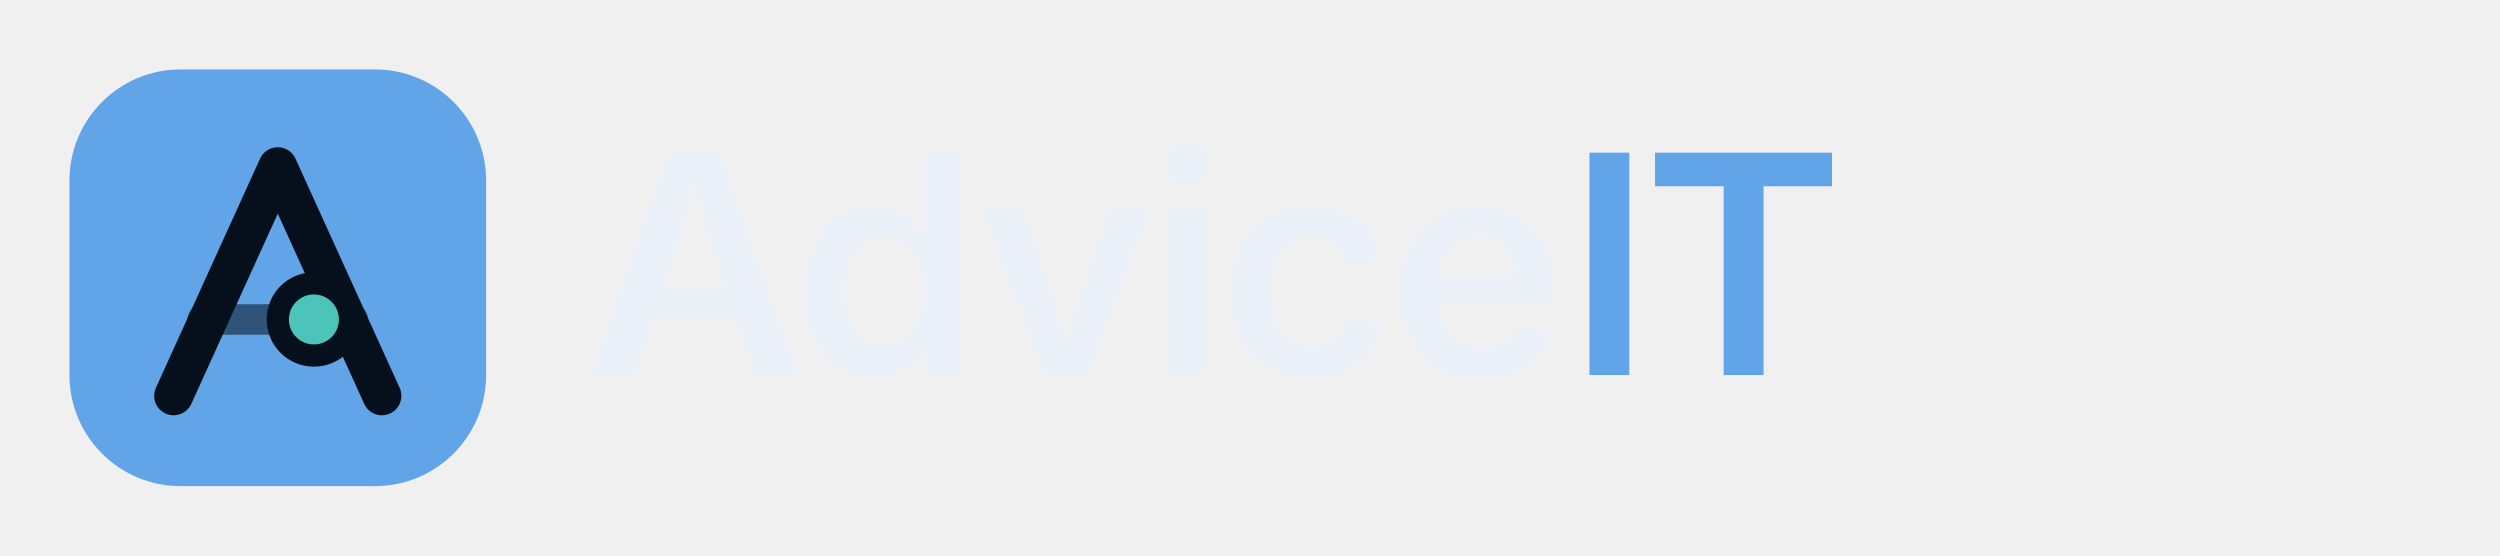
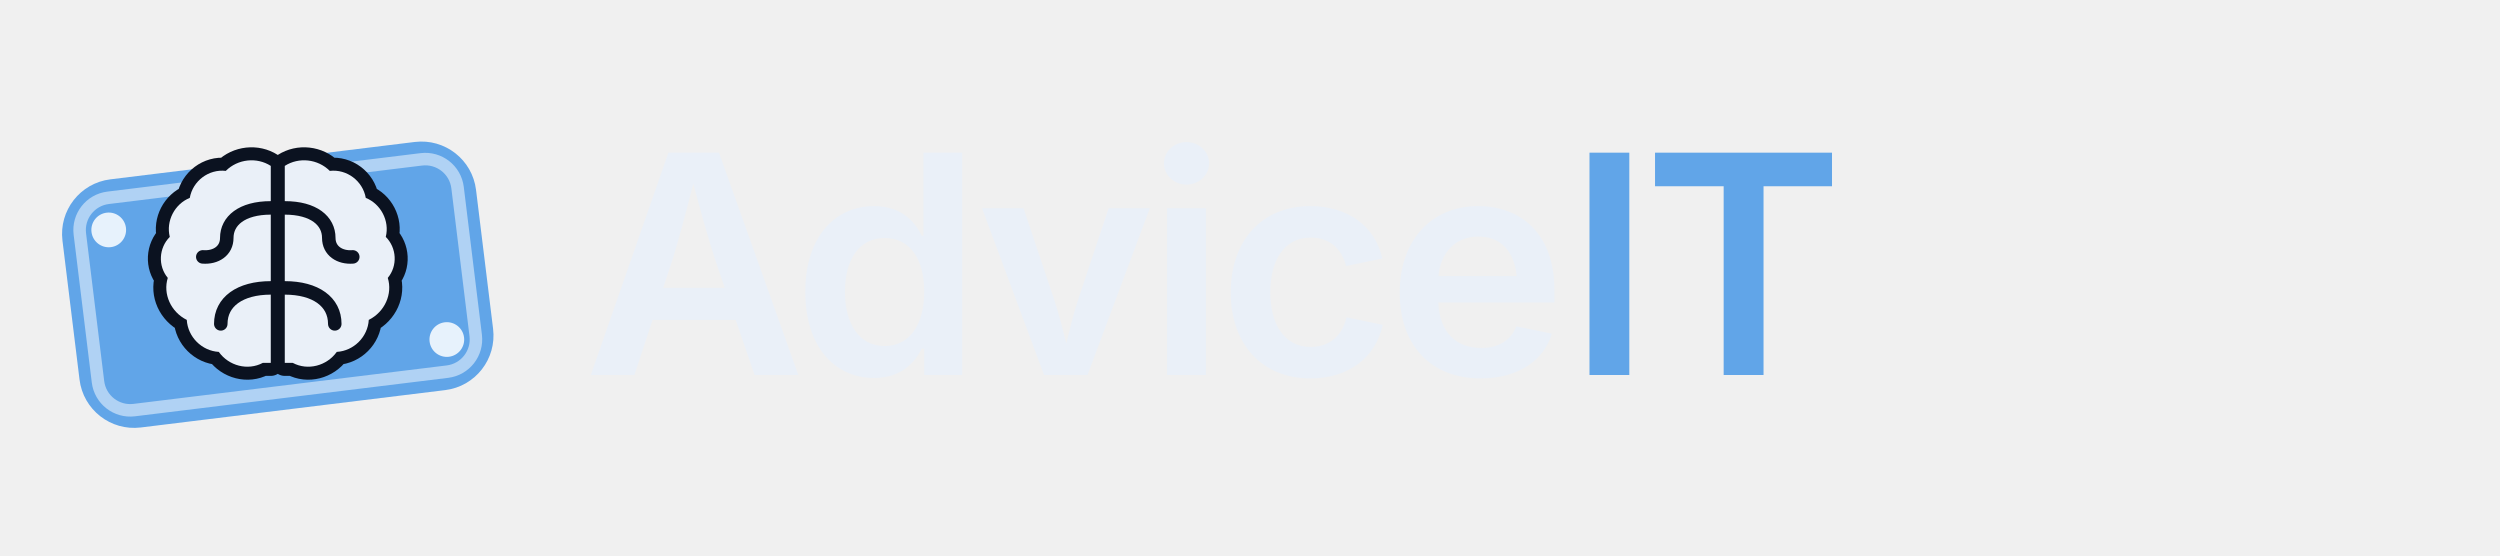
<svg xmlns="http://www.w3.org/2000/svg" width="720" height="160" viewBox="0 0 720 160" fill="none">
  <g transform="translate(16 16) scale(4)">
-     <rect x="1" y="1" width="30" height="30" rx="8" fill="#61a5e8" />
-     <path d="M8.5 24.5 16 8l7.5 16.5" stroke="#06101d" stroke-width="2.8" stroke-linecap="round" stroke-linejoin="round" />
-     <path d="M10.6 19h10.8" stroke="#06101d" stroke-width="2.2" stroke-linecap="round" opacity="0.55" />
-     <circle cx="18.6" cy="19" r="2.6" fill="#4cc4ba" stroke="#06101d" stroke-width="1.6" />
+     <g transform="rotate(-7 16 16.5)">
+       <rect x="1" y="7.5" width="30" height="18" rx="3.96" fill="#61a5e8" />
+       <rect x="2.3" y="8.8" width="27.4" height="15.4" rx="2.34" fill="none" stroke="#ffffff" stroke-opacity="0.5" stroke-width="0.9" />
+       <circle cx="4.4" cy="11.1" r="1.25" fill="#ffffff" fill-opacity="0.85" />
+       <circle cx="27.6" cy="21.9" r="1.25" fill="#ffffff" fill-opacity="0.85" />
+     </g>
+     <g transform="translate(16 15) scale(0.72) translate(-16 -15)">
+       <g fill="#0b1220" stroke="#0b1220" stroke-width="2.6" stroke-linejoin="round">
+         <path d="M15.3 5.2 C13.9 4.3 12 4.5 10.8 5.7 C9.1 5.5 7.5 6.7 7.2 8.4 C5.7 9 4.8 10.7 5.2 12.3 C4.1 13.4 4 15.2 5 16.4 C4.5 18 5.3 19.8 6.9 20.6 C7 22.3 8.4 23.7 10.1 23.8 C11.1 25.2 13 25.7 14.5 24.9 L15.3 24.9 Z" />
+         <path d="M15.3 5.2 C13.9 4.3 12 4.5 10.8 5.7 C9.1 5.5 7.5 6.7 7.2 8.4 C5.7 9 4.8 10.7 5.2 12.3 C4.1 13.4 4 15.2 5 16.4 C4.5 18 5.3 19.8 6.9 20.6 C7 22.3 8.4 23.7 10.1 23.8 C11.1 25.2 13 25.7 14.5 24.9 L15.3 24.9 Z" transform="matrix(-1 0 0 1 32 0)" />
+       </g>
+       <g fill="#eaf0f8">
+         <path d="M15.3 5.2 C13.9 4.3 12 4.5 10.8 5.7 C9.1 5.5 7.5 6.7 7.2 8.4 C5.7 9 4.8 10.7 5.2 12.3 C4.1 13.4 4 15.2 5 16.4 C4.5 18 5.3 19.8 6.9 20.6 C7 22.3 8.4 23.7 10.1 23.8 C11.1 25.2 13 25.7 14.5 24.9 L15.3 24.9 Z" />
+         <path d="M15.3 5.2 C13.9 4.3 12 4.5 10.8 5.7 C9.1 5.5 7.5 6.7 7.2 8.4 C5.7 9 4.8 10.7 5.2 12.3 C4.1 13.4 4 15.2 5 16.4 C4.5 18 5.3 19.8 6.9 20.6 C7 22.3 8.4 23.7 10.1 23.8 C11.1 25.2 13 25.7 14.5 24.9 L15.3 24.9 Z" transform="matrix(-1 0 0 1 32 0)" />
+       </g>
+       <g stroke="#0b1220" stroke-width="1.35" stroke-linecap="round" fill="none">
+         <path d="M15.3 9.4 C12.4 9.4 10.9 10.7 10.9 12.4 C10.9 13.7 9.8 14.4 8.5 14.3 M15.3 17.4 C12.2 17.4 10.3 18.8 10.3 21" />
+         <path d="M15.3 9.4 C12.4 9.4 10.9 10.7 10.9 12.4 C10.9 13.7 9.8 14.4 8.5 14.3 M15.3 17.4 C12.2 17.4 10.3 18.8 10.3 21" transform="matrix(-1 0 0 1 32 0)" />
+       </g>
+     </g>
  </g>
  <text x="168" y="108" font-family="Instrument Sans, Inter, Segoe UI, Helvetica, Arial, sans-serif" font-size="88" font-weight="600" letter-spacing="-2.6" fill="#eaf0f8">Advice<tspan fill="#61a5e8">IT</tspan>
  </text>
</svg>
